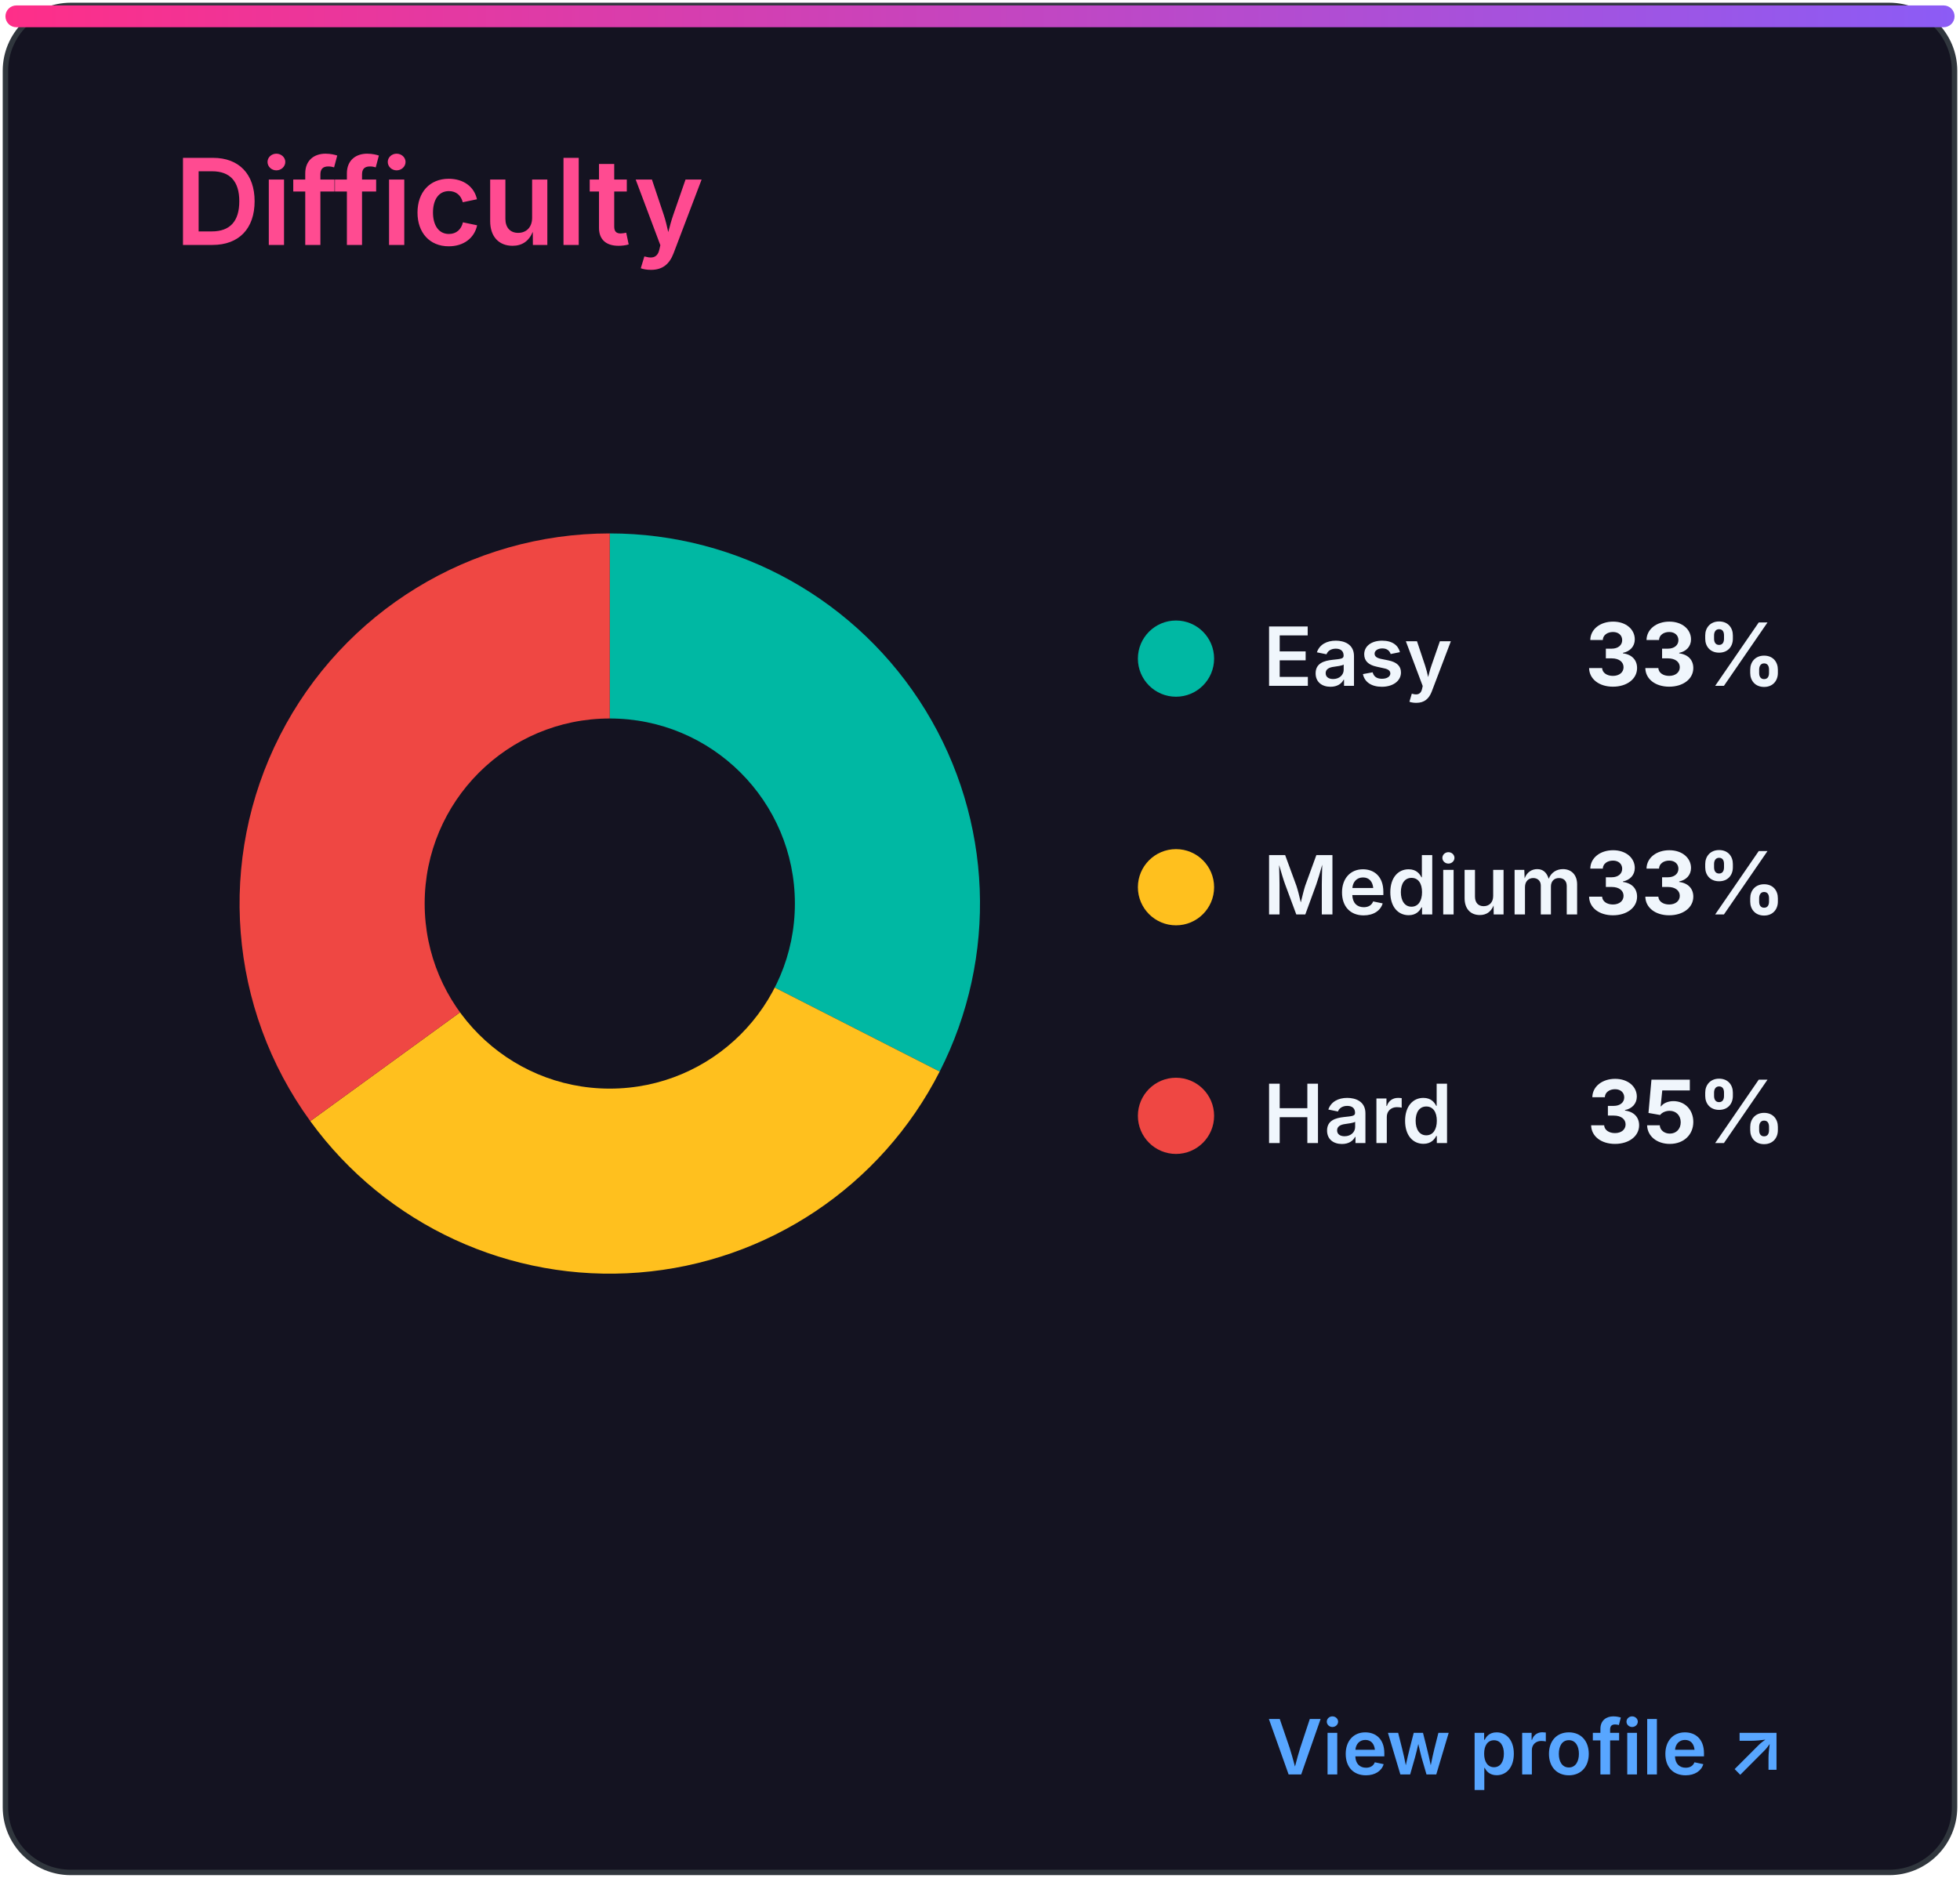
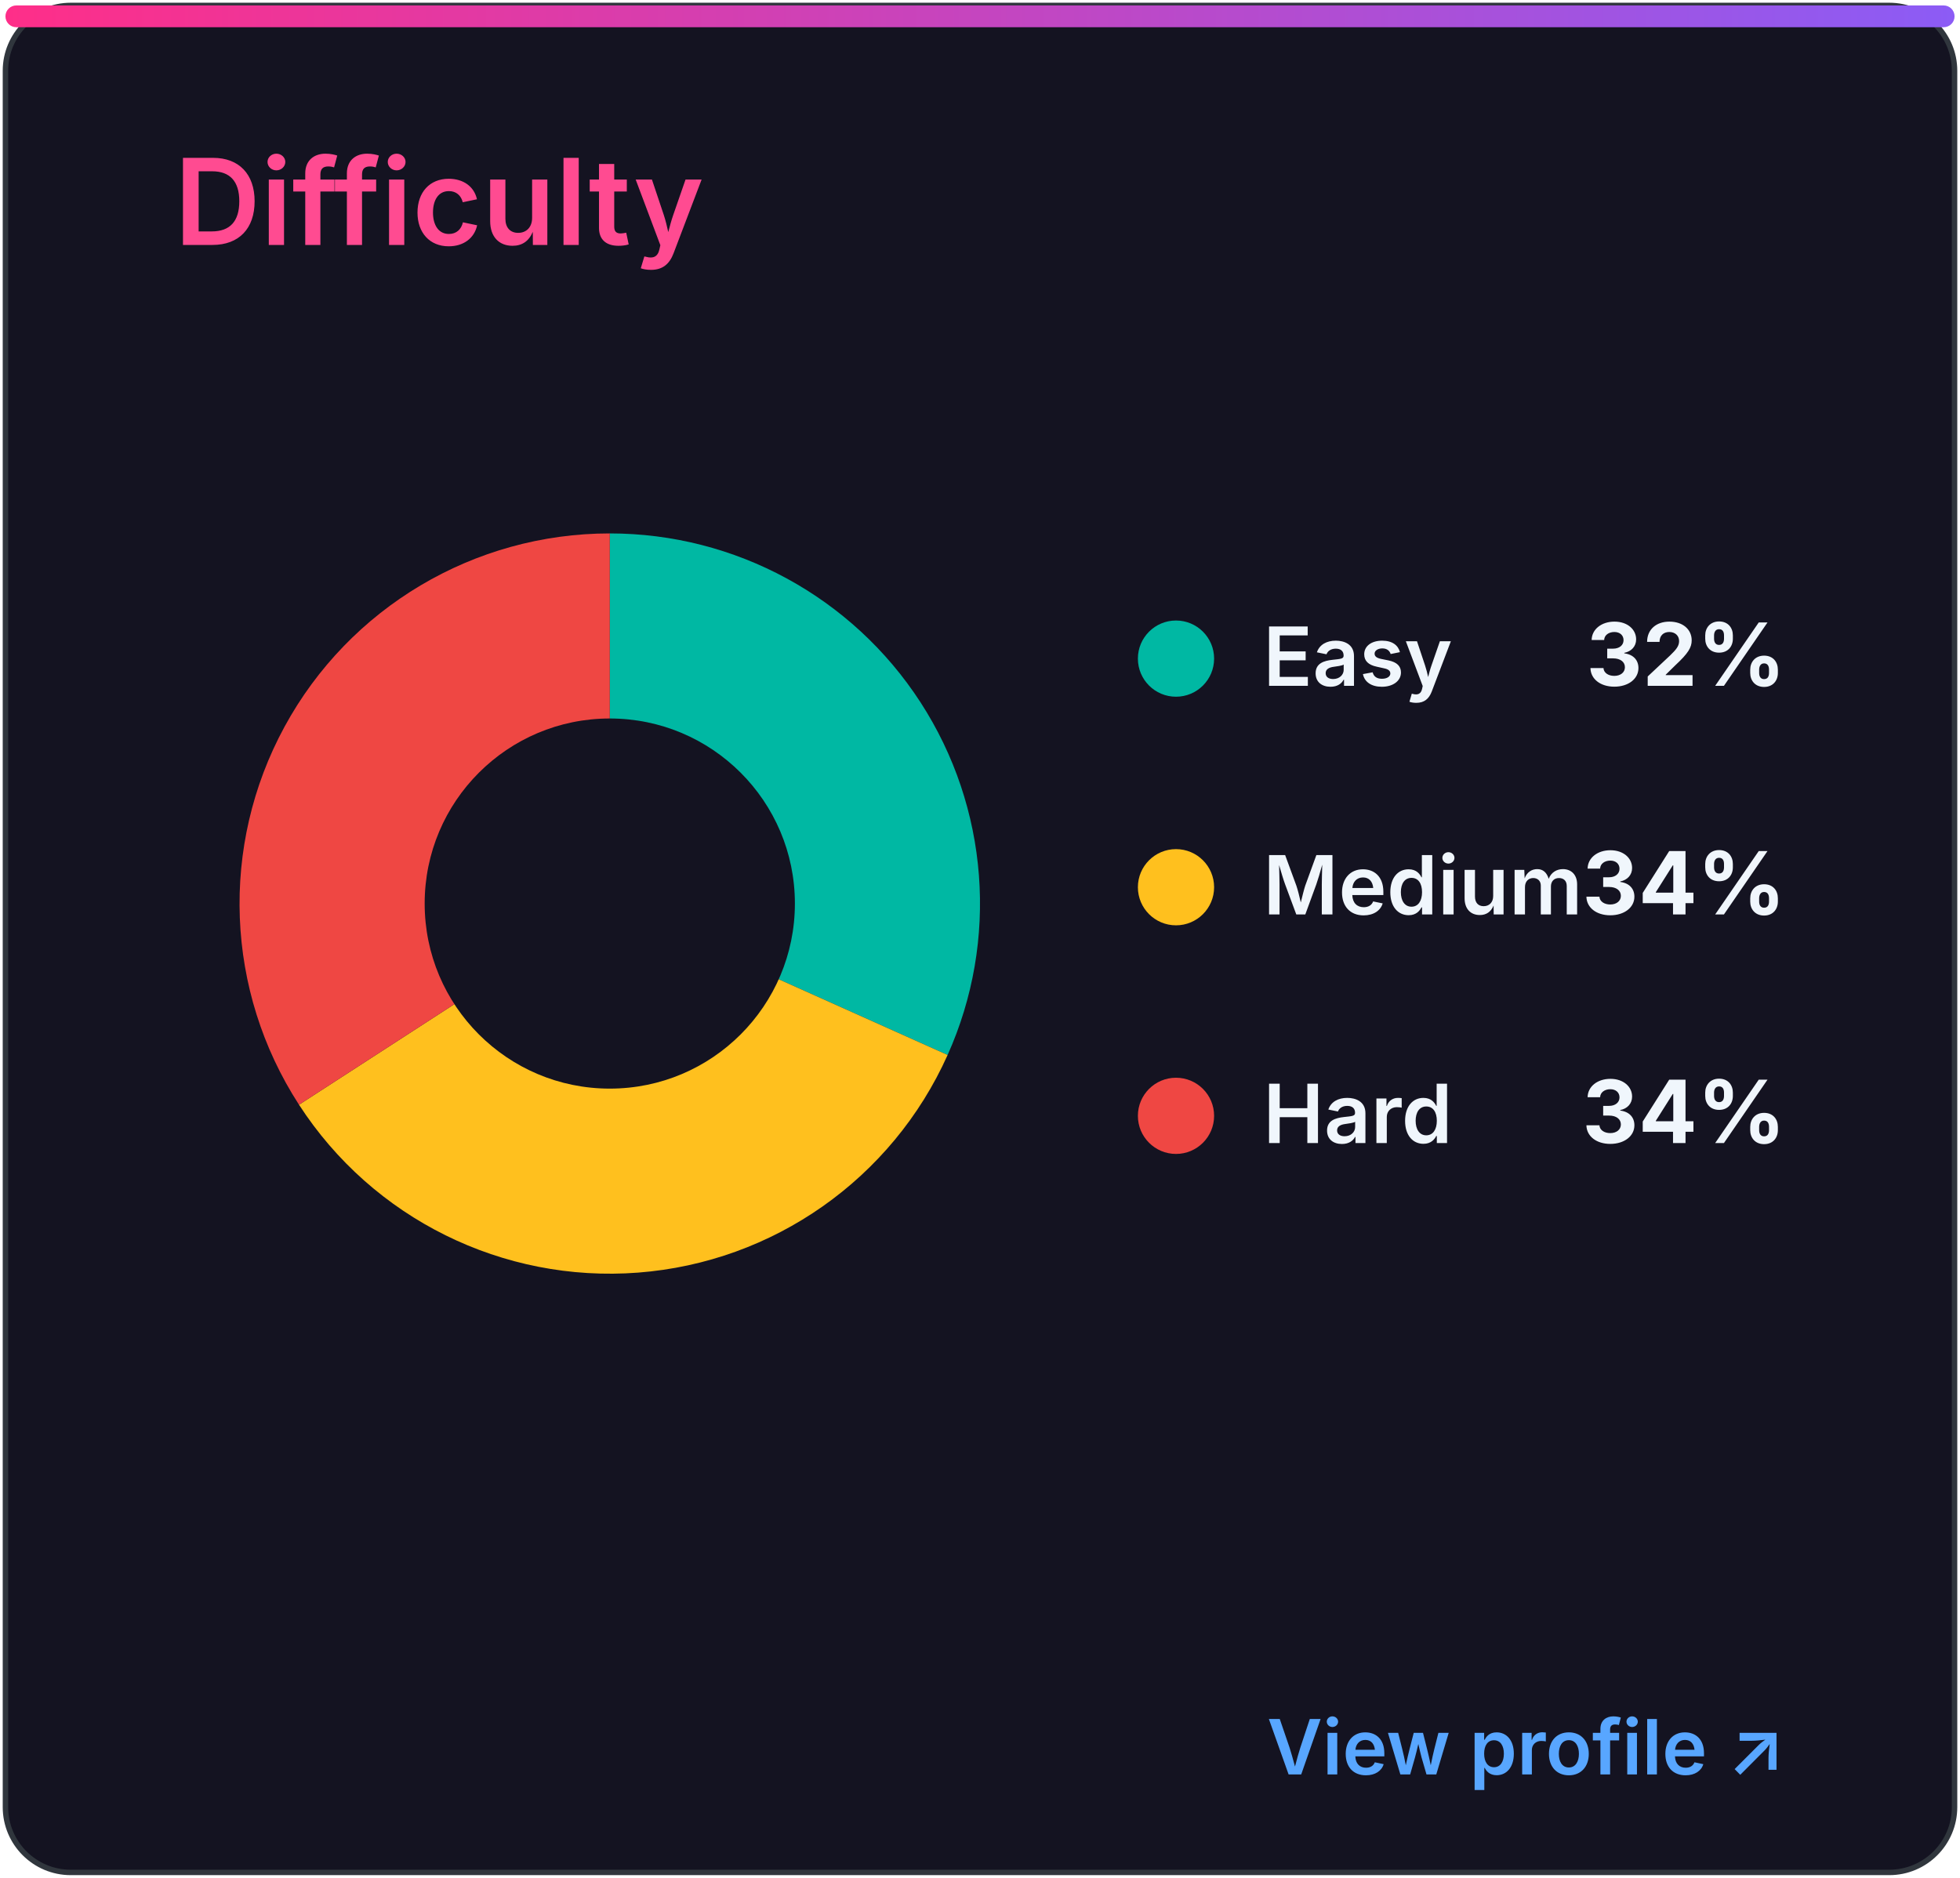
<svg xmlns="http://www.w3.org/2000/svg" width="360" height="345" viewBox="0 0 360 345" role="img" aria-labelledby="title desc">
  <defs>
    <linearGradient id="accent" x1="0" x2="1">
      <stop stop-color="#ff2e88" />
      <stop offset="1" stop-color="#8b5cf6" />
    </linearGradient>
    <clipPath id="bar">
      <rect x="32" y="82" width="296" height="8" rx="4" />
    </clipPath>
    <style>
.heading{font:600 22px -apple-system,BlinkMacSystemFont,'Segoe UI',sans-serif;fill:#ff4b91}
.eyebrow{font:600 10px -apple-system,BlinkMacSystemFont,'Segoe UI',sans-serif;letter-spacing:1.2px;fill:#8b949e}
.total{font:700 52px -apple-system,BlinkMacSystemFont,'Segoe UI',sans-serif;fill:#f0f6fc}
.metric{font:600 15px -apple-system,BlinkMacSystemFont,'Segoe UI',sans-serif;fill:#f0f6fc}
.count{font:700 16px -apple-system,BlinkMacSystemFont,'Segoe UI',sans-serif;fill:#f0f6fc}
.muted{font:500 13px -apple-system,BlinkMacSystemFont,'Segoe UI',sans-serif;fill:#8b949e}
.language{font:700 31px -apple-system,BlinkMacSystemFont,'Segoe UI',sans-serif;fill:#f0f6fc}
.link{font:600 14px -apple-system,BlinkMacSystemFont,'Segoe UI',sans-serif;fill:#58a6ff}
</style>
  </defs>
  <rect x="1" y="1" width="358" height="343" rx="12" fill="#141321" stroke="#30363d" />
  <rect x="1" y="1" width="358" height="4" rx="2" fill="url(#accent)" />
  <text x="32" y="45" class="heading">Difficulty</text>
-   <path d="M 112 166 L 112.00 98.00 A 68 68 0 0 1 172.59 196.87 Z" fill="#00b8a3" />
-   <path d="M 112 166 L 172.59 196.87 A 68 68 0 0 1 56.99 205.97 Z" fill="#ffc01e" />
-   <path d="M 112 166 L 56.99 205.97 A 68 68 0 0 1 112.00 98.00 Z" fill="#ef4743" />
+   <path d="M 112 166 L 112.00 98.00 A 68 68 0 0 1 174.05 193.82 Z" fill="#00b8a3" />
+   <path d="M 112 166 L 174.05 193.82 A 68 68 0 0 1 54.92 202.96 Z" fill="#ffc01e" />
+   <path d="M 112 166 L 54.92 202.96 A 68 68 0 0 1 112.00 98.00 Z" fill="#ef4743" />
  <circle cx="112" cy="166" r="34" fill="#141321" />
  <circle cx="216" cy="121" r="7" fill="#00b8a3" />
  <text x="232" y="126" class="metric">Easy</text>
-   <text x="328" y="126" class="count" text-anchor="end">33%</text>
+   <text x="328" y="126" class="count" text-anchor="end">32%</text>
  <circle cx="216" cy="163" r="7" fill="#ffc01e" />
  <text x="232" y="168" class="metric">Medium</text>
-   <text x="328" y="168" class="count" text-anchor="end">33%</text>
+   <text x="328" y="168" class="count" text-anchor="end">34%</text>
  <circle cx="216" cy="205" r="7" fill="#ef4743" />
  <text x="232" y="210" class="metric">Hard</text>
-   <text x="328" y="210" class="count" text-anchor="end">35%</text>
+   <text x="328" y="210" class="count" text-anchor="end">34%</text>
  <text x="328" y="326" class="link" text-anchor="end">View profile ↗</text>
</svg>
